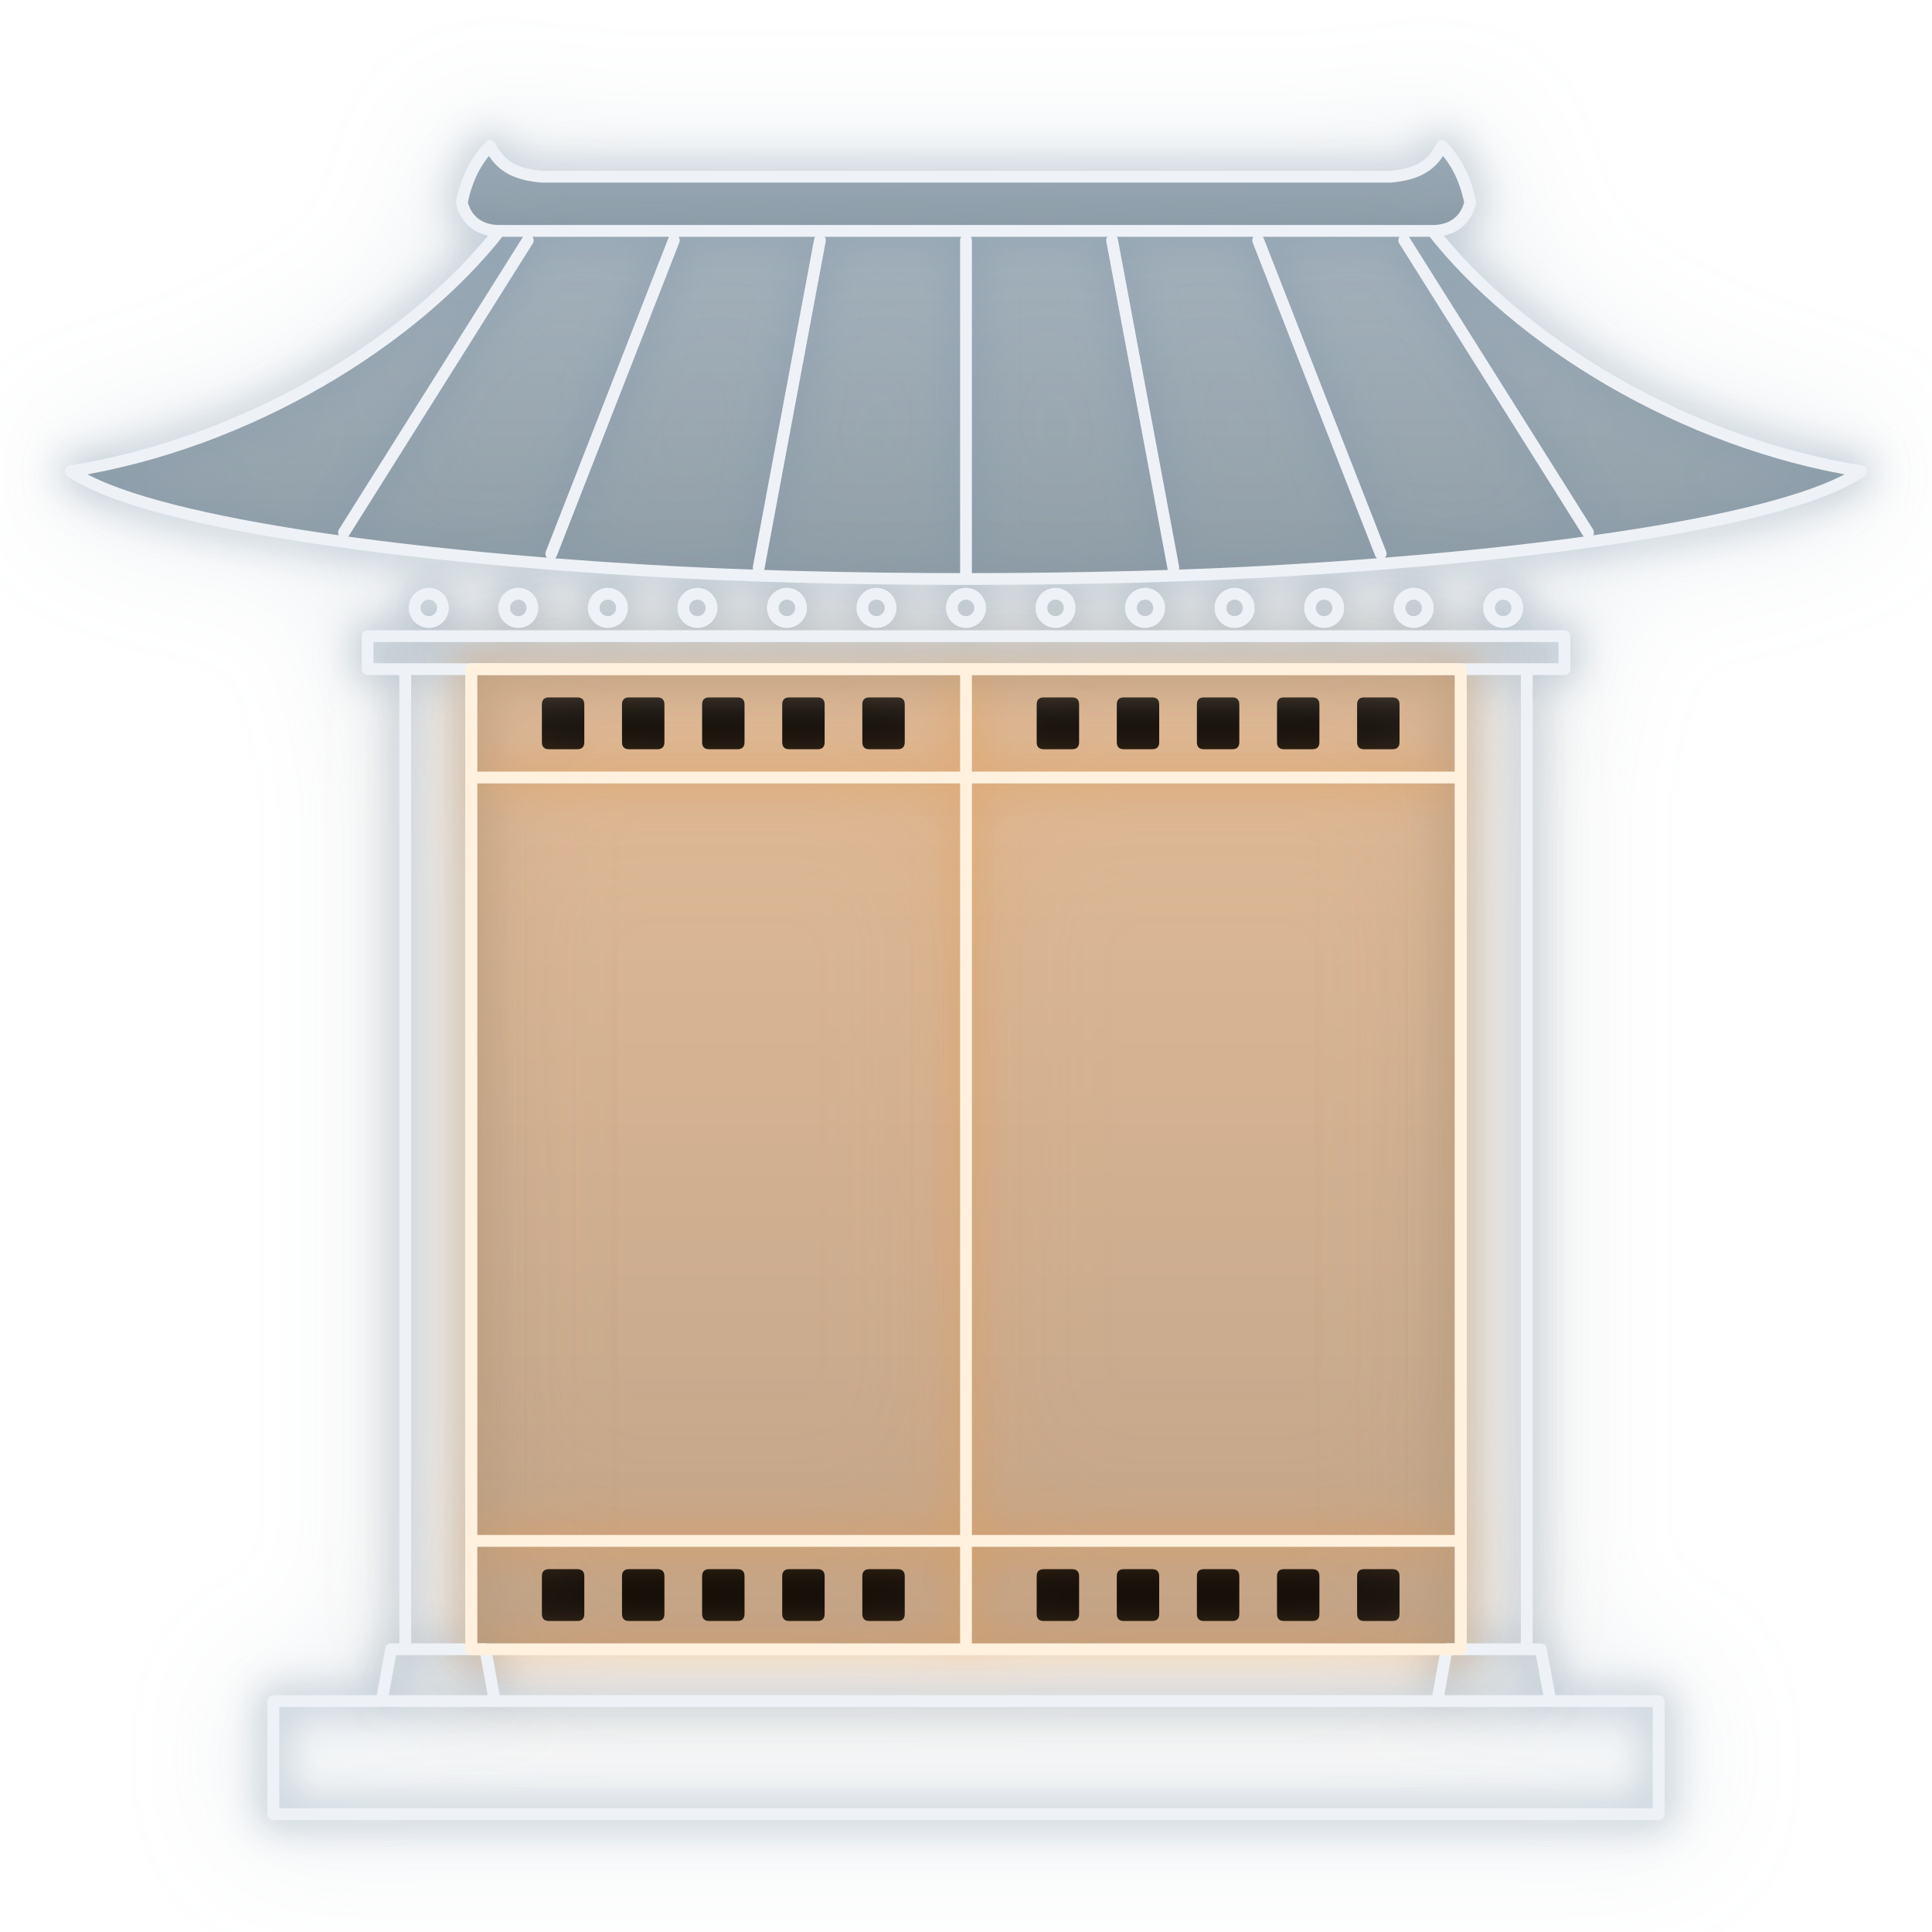
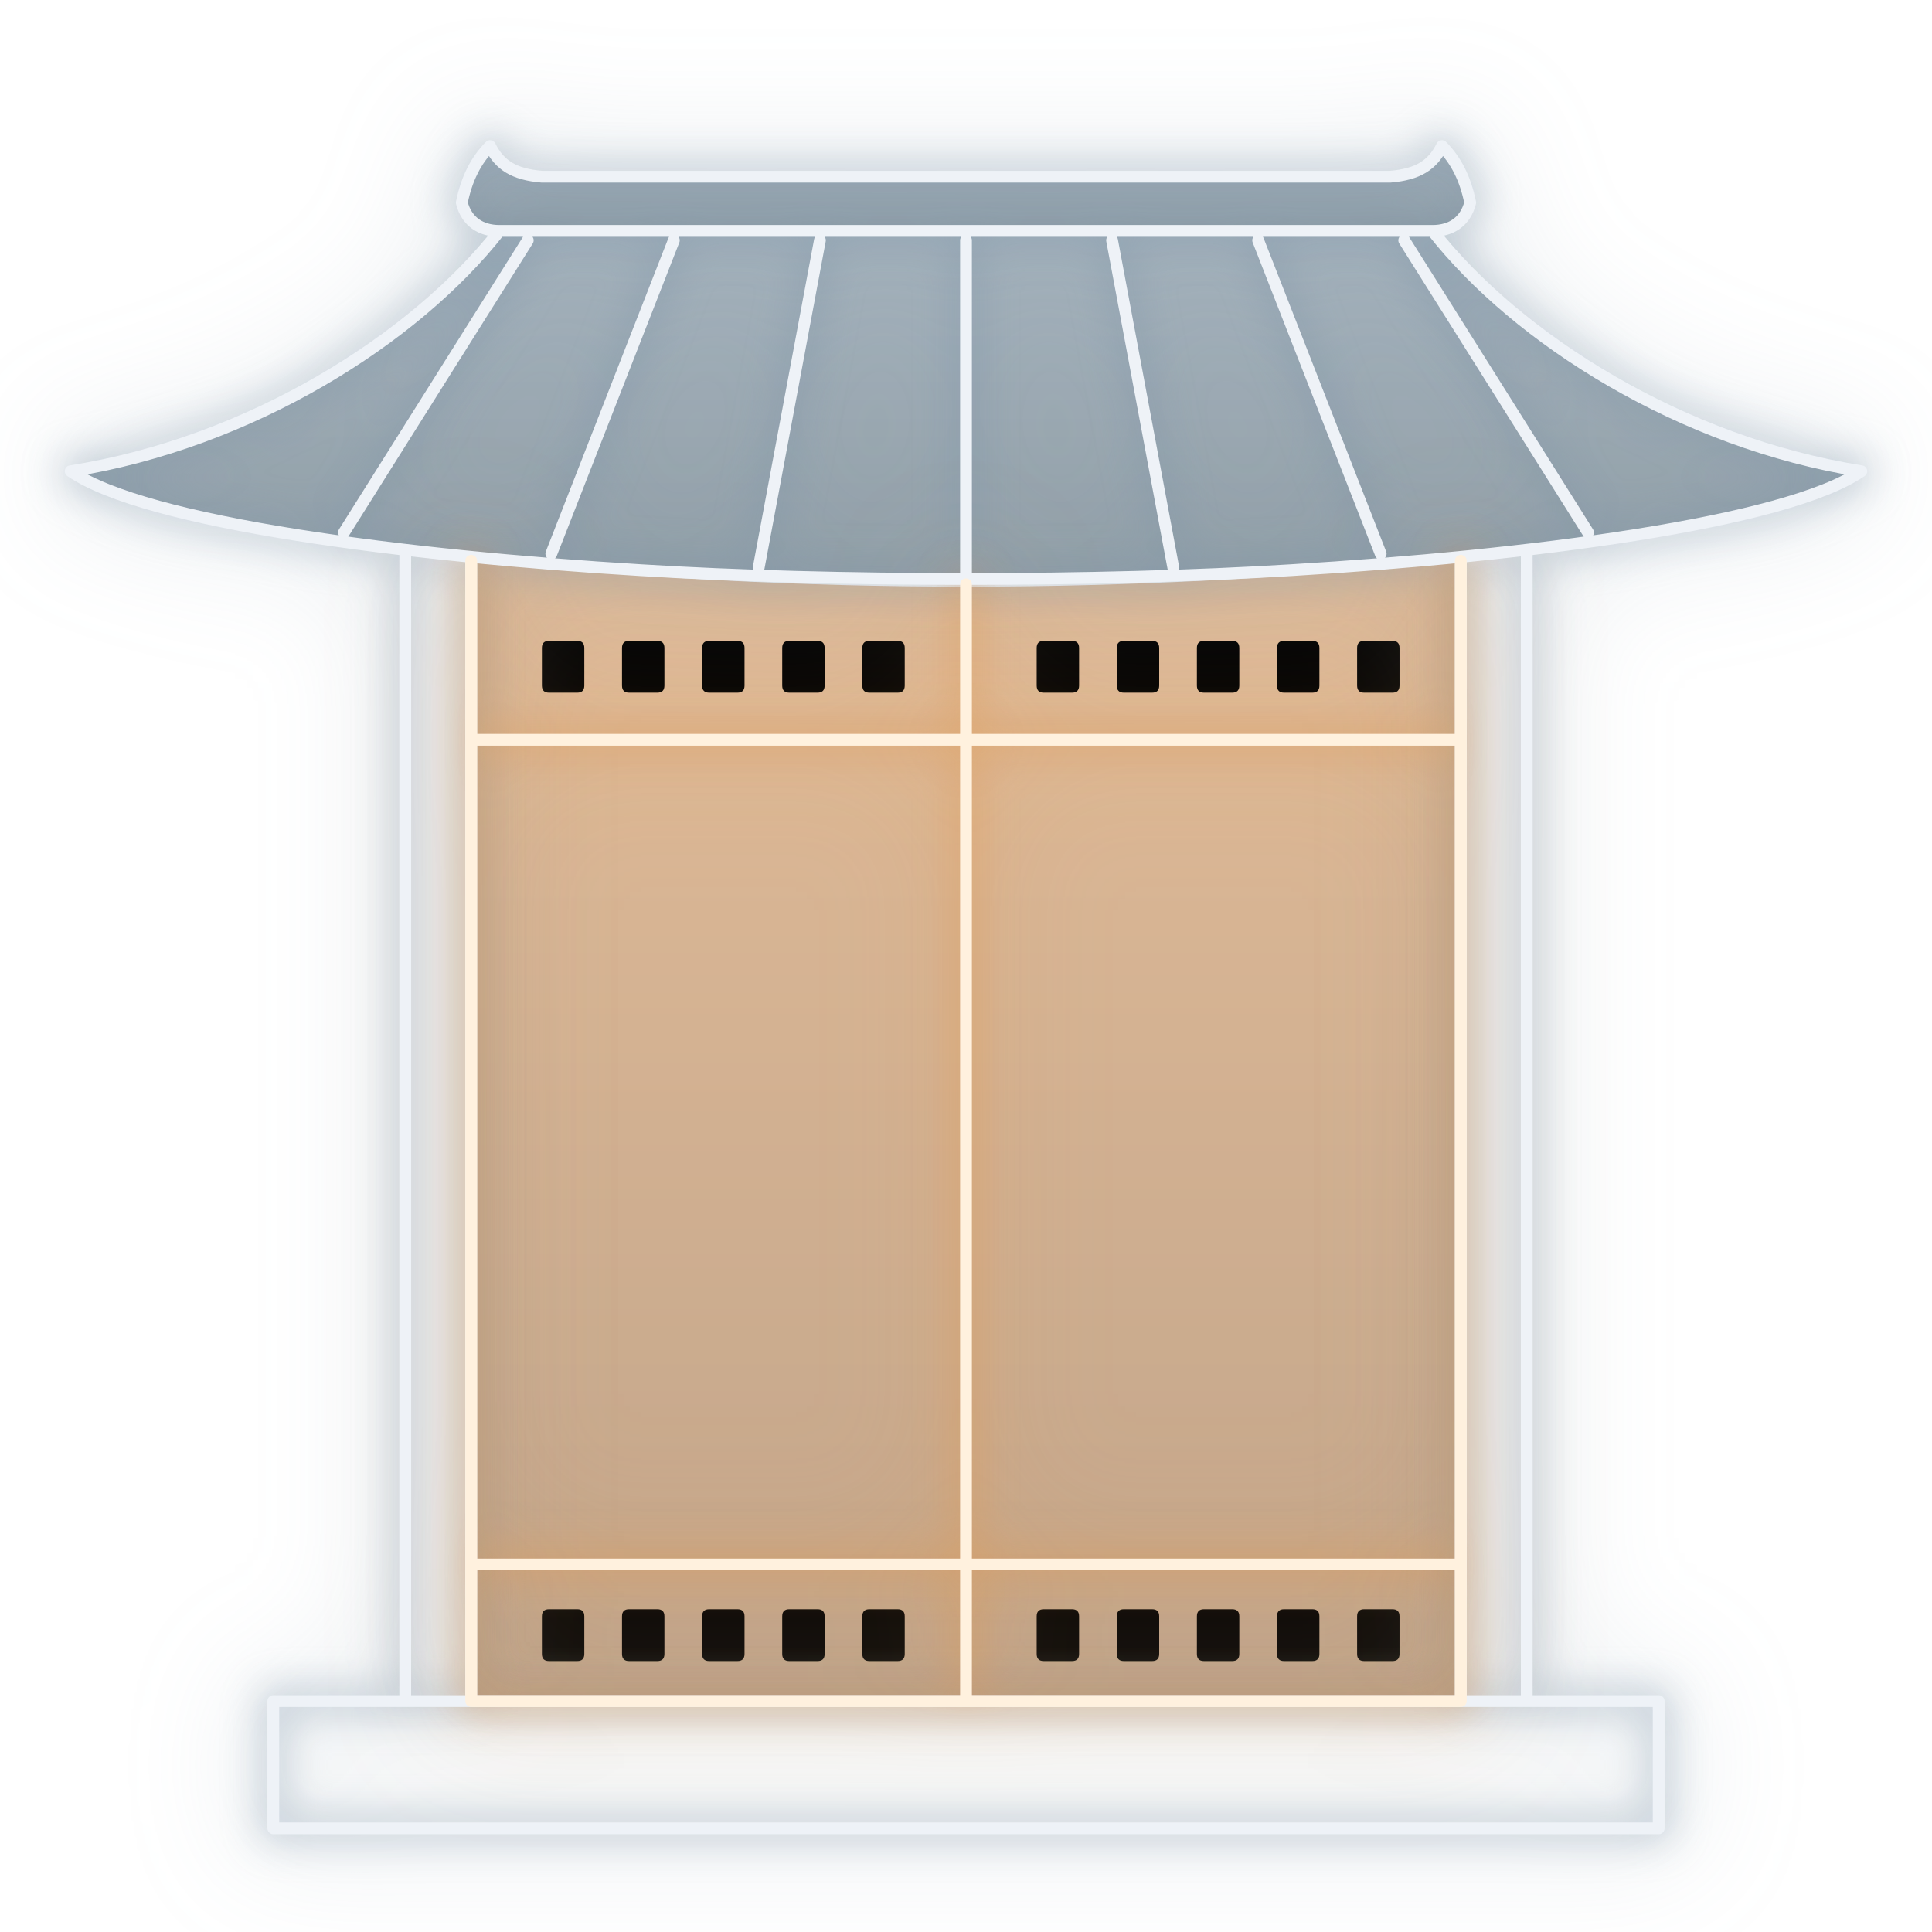
<svg xmlns="http://www.w3.org/2000/svg" viewBox="90 70 820 820" width="512" height="512">
  <defs>
    <filter id="near" filterUnits="userSpaceOnUse" x="0" y="0" width="1000" height="1000">
      <feGaussianBlur stdDeviation="8.0" />
    </filter>
    <filter id="far" filterUnits="userSpaceOnUse" x="0" y="0" width="1000" height="1000">
      <feGaussianBlur stdDeviation="25.0" />
    </filter>
    <linearGradient id="roof" x1="0" y1="0" x2="0" y2="1">
      <stop offset="0" stop-color="#5E7688" />
      <stop offset="1" stop-color="#38505F" />
    </linearGradient>
    <linearGradient id="door" x1="0" y1="0" x2="0" y2="1">
      <stop offset="0" stop-color="#C98443" />
      <stop offset="1" stop-color="#8E5A2A" />
    </linearGradient>
  </defs>
  <g stroke="none" opacity="0.55">
    <path fill="url(#roof)" d="M302 168 C266 214 196 258 120 270 C152 292 262 306 362 312 C442 317 558 317 638 312 C738 306 848 292 880 270 C804 258 734 214 698 168 Z" />
    <path fill="url(#roof)" d="M286 156 C288 146 292 138 298 132 C302 140 308 144 320 145 L680 145 C692 144 698 140 702 132 C708 138 712 146 714 156 C712 164 706 168 698 168 L302 168 C294 168 288 164 286 156 Z" />
-     <path fill="url(#door)" d="M290 354 L710 354 L710 770 L290 770 Z" />
+     <path fill="url(#door)" d="M290 308 Q500 330 710 308 L710 792 L290 792 Z" />
  </g>
-   <path fill="#000" d="M323 366 L335 366 Q338 366 338 369 L338 385 Q338 388 335 388 L323 388 Q320 388 320 385 L320 369 Q320 366 323 366 ZM323 736 L335 736 Q338 736 338 739 L338 755 Q338 758 335 758 L323 758 Q320 758 320 755 L320 739 Q320 736 323 736 ZM357 366 L369 366 Q372 366 372 369 L372 385 Q372 388 369 388 L357 388 Q354 388 354 385 L354 369 Q354 366 357 366 ZM357 736 L369 736 Q372 736 372 739 L372 755 Q372 758 369 758 L357 758 Q354 758 354 755 L354 739 Q354 736 357 736 ZM391 366 L403 366 Q406 366 406 369 L406 385 Q406 388 403 388 L391 388 Q388 388 388 385 L388 369 Q388 366 391 366 ZM391 736 L403 736 Q406 736 406 739 L406 755 Q406 758 403 758 L391 758 Q388 758 388 755 L388 739 Q388 736 391 736 ZM425 366 L437 366 Q440 366 440 369 L440 385 Q440 388 437 388 L425 388 Q422 388 422 385 L422 369 Q422 366 425 366 ZM425 736 L437 736 Q440 736 440 739 L440 755 Q440 758 437 758 L425 758 Q422 758 422 755 L422 739 Q422 736 425 736 ZM459 366 L471 366 Q474 366 474 369 L474 385 Q474 388 471 388 L459 388 Q456 388 456 385 L456 369 Q456 366 459 366 ZM459 736 L471 736 Q474 736 474 739 L474 755 Q474 758 471 758 L459 758 Q456 758 456 755 L456 739 Q456 736 459 736 ZM533 366 L545 366 Q548 366 548 369 L548 385 Q548 388 545 388 L533 388 Q530 388 530 385 L530 369 Q530 366 533 366 ZM533 736 L545 736 Q548 736 548 739 L548 755 Q548 758 545 758 L533 758 Q530 758 530 755 L530 739 Q530 736 533 736 ZM567 366 L579 366 Q582 366 582 369 L582 385 Q582 388 579 388 L567 388 Q564 388 564 385 L564 369 Q564 366 567 366 ZM567 736 L579 736 Q582 736 582 739 L582 755 Q582 758 579 758 L567 758 Q564 758 564 755 L564 739 Q564 736 567 736 ZM601 366 L613 366 Q616 366 616 369 L616 385 Q616 388 613 388 L601 388 Q598 388 598 385 L598 369 Q598 366 601 366 ZM601 736 L613 736 Q616 736 616 739 L616 755 Q616 758 613 758 L601 758 Q598 758 598 755 L598 739 Q598 736 601 736 ZM635 366 L647 366 Q650 366 650 369 L650 385 Q650 388 647 388 L635 388 Q632 388 632 385 L632 369 Q632 366 635 366 ZM635 736 L647 736 Q650 736 650 739 L650 755 Q650 758 647 758 L635 758 Q632 758 632 755 L632 739 Q632 736 635 736 ZM669 366 L681 366 Q684 366 684 369 L684 385 Q684 388 681 388 L669 388 Q666 388 666 385 L666 369 Q666 366 669 366 ZM669 736 L681 736 Q684 736 684 739 L684 755 Q684 758 681 758 L669 758 Q666 758 666 755 L666 739 Q666 736 669 736 Z" />
+   <path fill="#000" d="M323 342 L335 342 Q338 342 338 345 L338 361 Q338 364 335 364 L323 364 Q320 364 320 361 L320 345 Q320 342 323 342 ZM323 753 L335 753 Q338 753 338 756 L338 772 Q338 775 335 775 L323 775 Q320 775 320 772 L320 756 Q320 753 323 753 ZM357 342 L369 342 Q372 342 372 345 L372 361 Q372 364 369 364 L357 364 Q354 364 354 361 L354 345 Q354 342 357 342 ZM357 753 L369 753 Q372 753 372 756 L372 772 Q372 775 369 775 L357 775 Q354 775 354 772 L354 756 Q354 753 357 753 ZM391 342 L403 342 Q406 342 406 345 L406 361 Q406 364 403 364 L391 364 Q388 364 388 361 L388 345 Q388 342 391 342 ZM391 753 L403 753 Q406 753 406 756 L406 772 Q406 775 403 775 L391 775 Q388 775 388 772 L388 756 Q388 753 391 753 ZM425 342 L437 342 Q440 342 440 345 L440 361 Q440 364 437 364 L425 364 Q422 364 422 361 L422 345 Q422 342 425 342 ZM425 753 L437 753 Q440 753 440 756 L440 772 Q440 775 437 775 L425 775 Q422 775 422 772 L422 756 Q422 753 425 753 ZM459 342 L471 342 Q474 342 474 345 L474 361 Q474 364 471 364 L459 364 Q456 364 456 361 L456 345 Q456 342 459 342 ZM459 753 L471 753 Q474 753 474 756 L474 772 Q474 775 471 775 L459 775 Q456 775 456 772 L456 756 Q456 753 459 753 ZM533 342 L545 342 Q548 342 548 345 L548 361 Q548 364 545 364 L533 364 Q530 364 530 361 L530 345 Q530 342 533 342 ZM533 753 L545 753 Q548 753 548 756 L548 772 Q548 775 545 775 L533 775 Q530 775 530 772 L530 756 Q530 753 533 753 ZM567 342 L579 342 Q582 342 582 345 L582 361 Q582 364 579 364 L567 364 Q564 364 564 361 L564 345 Q564 342 567 342 ZM567 753 L579 753 Q582 753 582 756 L582 772 Q582 775 579 775 L567 775 Q564 775 564 772 L564 756 Q564 753 567 753 ZM601 342 L613 342 Q616 342 616 345 L616 361 Q616 364 613 364 L601 364 Q598 364 598 361 L598 345 Q598 342 601 342 ZM601 753 L613 753 Q616 753 616 756 L616 772 Q616 775 613 775 L601 775 Q598 775 598 772 L598 756 Q598 753 601 753 ZM635 342 L647 342 Q650 342 650 345 L650 361 Q650 364 647 364 L635 364 Q632 364 632 361 L632 345 Q632 342 635 342 ZM635 753 L647 753 Q650 753 650 756 L650 772 Q650 775 647 775 L635 775 Q632 775 632 772 L632 756 Q632 753 635 753 ZM669 342 L681 342 Q684 342 684 345 L684 361 Q684 364 681 364 L669 364 Q666 364 666 361 L666 345 Q666 342 669 342 ZM669 753 L681 753 Q684 753 684 756 L684 772 Q684 775 681 775 L669 775 Q666 775 666 772 L666 756 Q666 753 669 753 Z" />
  <g fill="none" stroke-linejoin="round" stroke-linecap="round">
-     <path d="M286 156 C288 146 292 138 298 132 C302 140 308 144 320 145 L680 145 C692 144 698 140 702 132 C708 138 712 146 714 156 C712 164 706 168 698 168 L302 168 C294 168 288 164 286 156 Z M302 168 C266 214 196 258 120 270 M698 168 C734 214 804 258 880 270 M120 270 C152 292 262 306 362 312 C442 317 558 317 638 312 C738 306 848 292 880 270 M314 172 L236 296M376 172 L324 305M438 172 L412 311M500 172 L500 313M562 172 L588 311M624 172 L676 305M686 172 L764 296 M278 328 a6 6 0 1 0 -12 0 a6 6 0 1 0 12 0 M316 328 a6 6 0 1 0 -12 0 a6 6 0 1 0 12 0 M354 328 a6 6 0 1 0 -12 0 a6 6 0 1 0 12 0 M392 328 a6 6 0 1 0 -12 0 a6 6 0 1 0 12 0 M430 328 a6 6 0 1 0 -12 0 a6 6 0 1 0 12 0 M468 328 a6 6 0 1 0 -12 0 a6 6 0 1 0 12 0 M506 328 a6 6 0 1 0 -12 0 a6 6 0 1 0 12 0 M544 328 a6 6 0 1 0 -12 0 a6 6 0 1 0 12 0 M582 328 a6 6 0 1 0 -12 0 a6 6 0 1 0 12 0 M620 328 a6 6 0 1 0 -12 0 a6 6 0 1 0 12 0 M658 328 a6 6 0 1 0 -12 0 a6 6 0 1 0 12 0 M696 328 a6 6 0 1 0 -12 0 a6 6 0 1 0 12 0 M734 328 a6 6 0 1 0 -12 0 a6 6 0 1 0 12 0  M246 340 L754 340 L754 354 L246 354 Z M262 354 L262 770 M290 354 L290 770 M710 354 L710 770 M738 354 L738 770 M252 792 L256 770 L296 770 L300 792 M700 792 L704 770 L744 770 L748 792 M206 792 L794 792 L794 840 L206 840 Z" stroke="#7F95A8" stroke-width="25.0" opacity="0.16" filter="url(#far)" />
-     <path d="M286 156 C288 146 292 138 298 132 C302 140 308 144 320 145 L680 145 C692 144 698 140 702 132 C708 138 712 146 714 156 C712 164 706 168 698 168 L302 168 C294 168 288 164 286 156 Z M302 168 C266 214 196 258 120 270 M698 168 C734 214 804 258 880 270 M120 270 C152 292 262 306 362 312 C442 317 558 317 638 312 C738 306 848 292 880 270 M314 172 L236 296M376 172 L324 305M438 172 L412 311M500 172 L500 313M562 172 L588 311M624 172 L676 305M686 172 L764 296 M278 328 a6 6 0 1 0 -12 0 a6 6 0 1 0 12 0 M316 328 a6 6 0 1 0 -12 0 a6 6 0 1 0 12 0 M354 328 a6 6 0 1 0 -12 0 a6 6 0 1 0 12 0 M392 328 a6 6 0 1 0 -12 0 a6 6 0 1 0 12 0 M430 328 a6 6 0 1 0 -12 0 a6 6 0 1 0 12 0 M468 328 a6 6 0 1 0 -12 0 a6 6 0 1 0 12 0 M506 328 a6 6 0 1 0 -12 0 a6 6 0 1 0 12 0 M544 328 a6 6 0 1 0 -12 0 a6 6 0 1 0 12 0 M582 328 a6 6 0 1 0 -12 0 a6 6 0 1 0 12 0 M620 328 a6 6 0 1 0 -12 0 a6 6 0 1 0 12 0 M658 328 a6 6 0 1 0 -12 0 a6 6 0 1 0 12 0 M696 328 a6 6 0 1 0 -12 0 a6 6 0 1 0 12 0 M734 328 a6 6 0 1 0 -12 0 a6 6 0 1 0 12 0  M246 340 L754 340 L754 354 L246 354 Z M262 354 L262 770 M290 354 L290 770 M710 354 L710 770 M738 354 L738 770 M252 792 L256 770 L296 770 L300 792 M700 792 L704 770 L744 770 L748 792 M206 792 L794 792 L794 840 L206 840 Z" stroke="#7F95A8" stroke-width="11.0" opacity="0.45" filter="url(#near)" />
-     <path d="M290 354 L710 354 L710 770 L290 770 Z M500 354 L500 770 M290 400 L710 400 M290 724 L710 724" stroke="#E09A55" stroke-width="25.0" opacity="0.16" filter="url(#far)" />
-     <path d="M290 354 L710 354 L710 770 L290 770 Z M500 354 L500 770 M290 400 L710 400 M290 724 L710 724" stroke="#E09A55" stroke-width="11.0" opacity="0.45" filter="url(#near)" />
-     <path d="M286 156 C288 146 292 138 298 132 C302 140 308 144 320 145 L680 145 C692 144 698 140 702 132 C708 138 712 146 714 156 C712 164 706 168 698 168 L302 168 C294 168 288 164 286 156 Z M302 168 C266 214 196 258 120 270 M698 168 C734 214 804 258 880 270 M120 270 C152 292 262 306 362 312 C442 317 558 317 638 312 C738 306 848 292 880 270 M314 172 L236 296M376 172 L324 305M438 172 L412 311M500 172 L500 313M562 172 L588 311M624 172 L676 305M686 172 L764 296 M278 328 a6 6 0 1 0 -12 0 a6 6 0 1 0 12 0 M316 328 a6 6 0 1 0 -12 0 a6 6 0 1 0 12 0 M354 328 a6 6 0 1 0 -12 0 a6 6 0 1 0 12 0 M392 328 a6 6 0 1 0 -12 0 a6 6 0 1 0 12 0 M430 328 a6 6 0 1 0 -12 0 a6 6 0 1 0 12 0 M468 328 a6 6 0 1 0 -12 0 a6 6 0 1 0 12 0 M506 328 a6 6 0 1 0 -12 0 a6 6 0 1 0 12 0 M544 328 a6 6 0 1 0 -12 0 a6 6 0 1 0 12 0 M582 328 a6 6 0 1 0 -12 0 a6 6 0 1 0 12 0 M620 328 a6 6 0 1 0 -12 0 a6 6 0 1 0 12 0 M658 328 a6 6 0 1 0 -12 0 a6 6 0 1 0 12 0 M696 328 a6 6 0 1 0 -12 0 a6 6 0 1 0 12 0 M734 328 a6 6 0 1 0 -12 0 a6 6 0 1 0 12 0  M246 340 L754 340 L754 354 L246 354 Z M262 354 L262 770 M290 354 L290 770 M710 354 L710 770 M738 354 L738 770 M252 792 L256 770 L296 770 L300 792 M700 792 L704 770 L744 770 L748 792 M206 792 L794 792 L794 840 L206 840 Z" stroke="#EEF2F7" stroke-width="5.0" />
-     <path d="M290 354 L710 354 L710 770 L290 770 Z M500 354 L500 770 M290 400 L710 400 M290 724 L710 724" stroke="#FFF1DE" stroke-width="5.0" />
+     <path d="M286 156 C288 146 292 138 298 132 C302 140 308 144 320 145 L680 145 C692 144 698 140 702 132 C708 138 712 146 714 156 C712 164 706 168 698 168 L302 168 C294 168 288 164 286 156 Z M302 168 C266 214 196 258 120 270 M698 168 C734 214 804 258 880 270 M120 270 C152 292 262 306 362 312 C442 317 558 317 638 312 C738 306 848 292 880 270 M314 172 L236 296M376 172 L324 305M438 172 L412 311M500 172 L500 313M562 172 L588 311M624 172 L676 305M686 172 L764 296 M262 304 L262 792 M290 308 L290 792 M710 308 L710 792 M738 304 L738 792 M206 792 L794 792 L794 846 L206 846 Z" stroke="#7F95A8" stroke-width="25.0" opacity="0.16" filter="url(#far)" />
+     <path d="M286 156 C288 146 292 138 298 132 C302 140 308 144 320 145 L680 145 C692 144 698 140 702 132 C708 138 712 146 714 156 C712 164 706 168 698 168 L302 168 C294 168 288 164 286 156 Z M302 168 C266 214 196 258 120 270 M698 168 C734 214 804 258 880 270 M120 270 C152 292 262 306 362 312 C442 317 558 317 638 312 C738 306 848 292 880 270 M314 172 L236 296M376 172 L324 305M438 172 L412 311M500 172 L500 313M562 172 L588 311M624 172 L676 305M686 172 L764 296 M262 304 L262 792 M290 308 L290 792 M710 308 L710 792 M738 304 L738 792 M206 792 L794 792 L794 846 L206 846 Z" stroke="#7F95A8" stroke-width="11.0" opacity="0.45" filter="url(#near)" />
+     <path d="M290 308 L290 792 L710 792 L710 308 M500 318 L500 792 M290 384 L710 384 M290 734 L710 734" stroke="#E09A55" stroke-width="25.0" opacity="0.16" filter="url(#far)" />
+     <path d="M290 308 L290 792 L710 792 L710 308 M500 318 L500 792 M290 384 L710 384 M290 734 L710 734" stroke="#E09A55" stroke-width="11.0" opacity="0.45" filter="url(#near)" />
+     <path d="M286 156 C288 146 292 138 298 132 C302 140 308 144 320 145 L680 145 C692 144 698 140 702 132 C708 138 712 146 714 156 C712 164 706 168 698 168 L302 168 C294 168 288 164 286 156 Z M302 168 C266 214 196 258 120 270 M698 168 C734 214 804 258 880 270 M120 270 C152 292 262 306 362 312 C442 317 558 317 638 312 C738 306 848 292 880 270 M314 172 L236 296M376 172 L324 305M438 172 L412 311M500 172 L500 313M562 172 L588 311M624 172 L676 305M686 172 L764 296 M262 304 L262 792 M290 308 L290 792 M710 308 L710 792 M738 304 L738 792 M206 792 L794 792 L794 846 L206 846 Z" stroke="#EEF2F7" stroke-width="5.0" />
+     <path d="M290 308 L290 792 L710 792 L710 308 M500 318 L500 792 M290 384 L710 384 M290 734 L710 734" stroke="#FFF1DE" stroke-width="5.0" />
  </g>
</svg>
